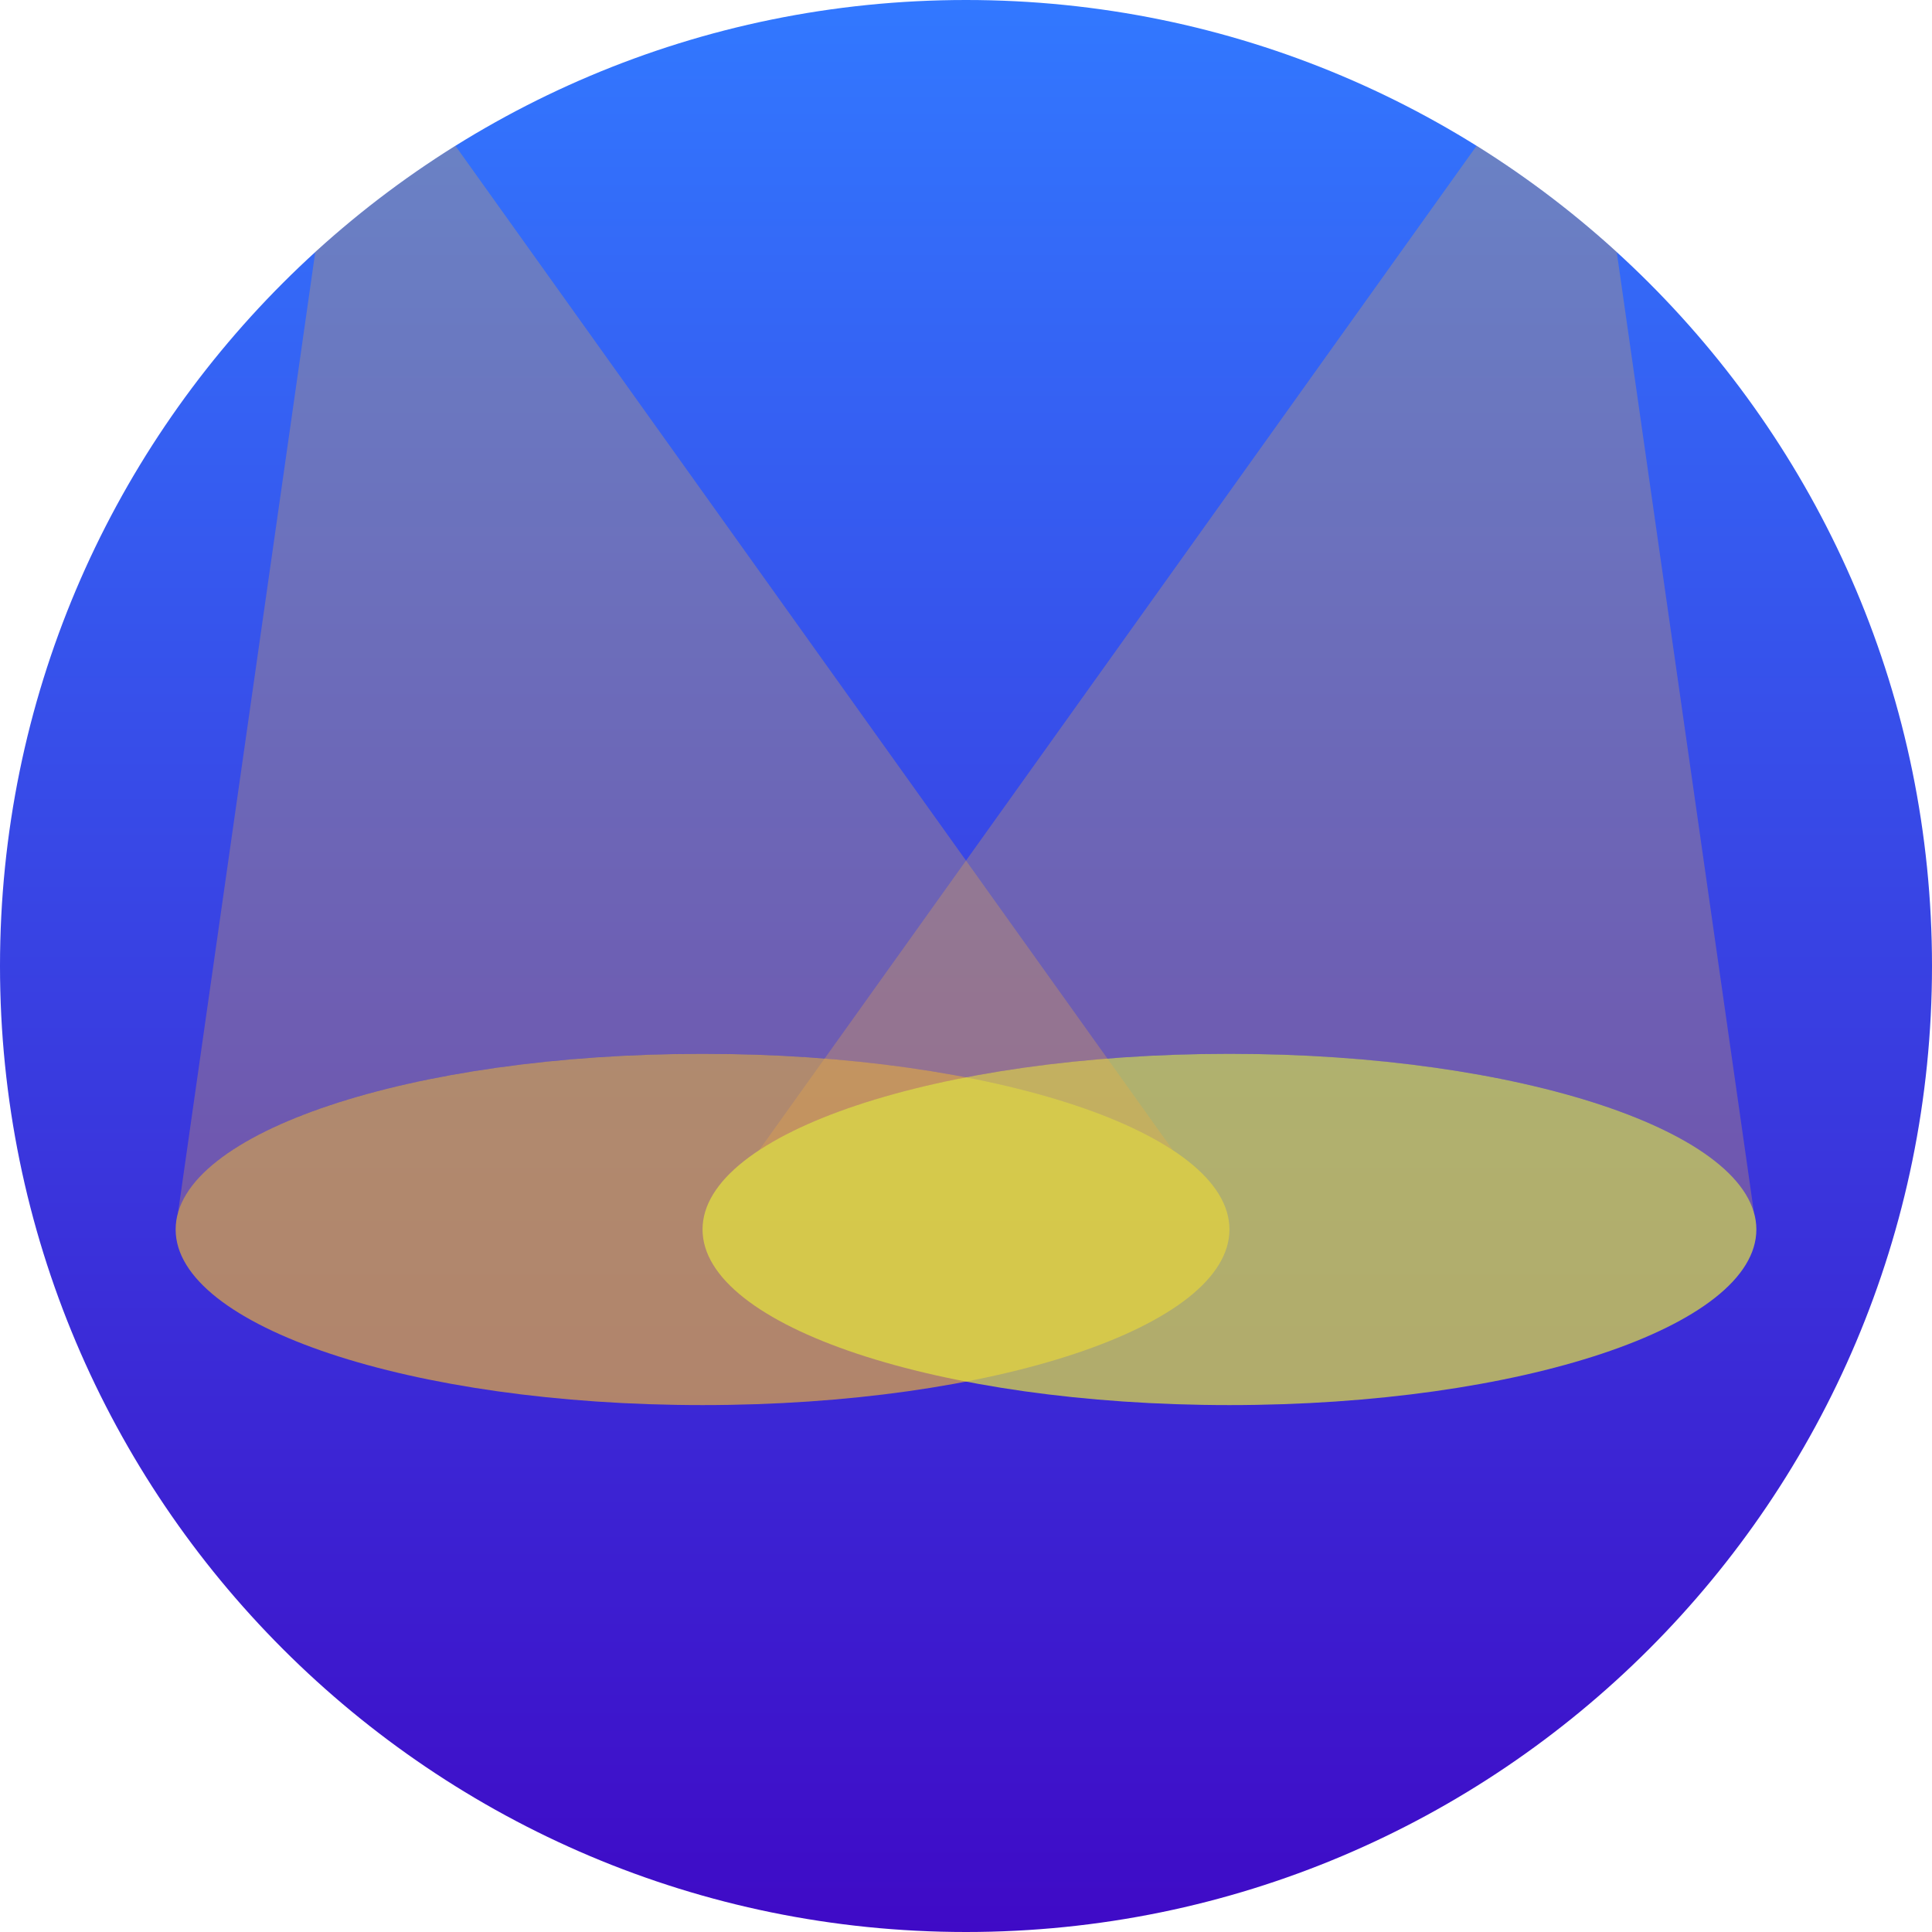
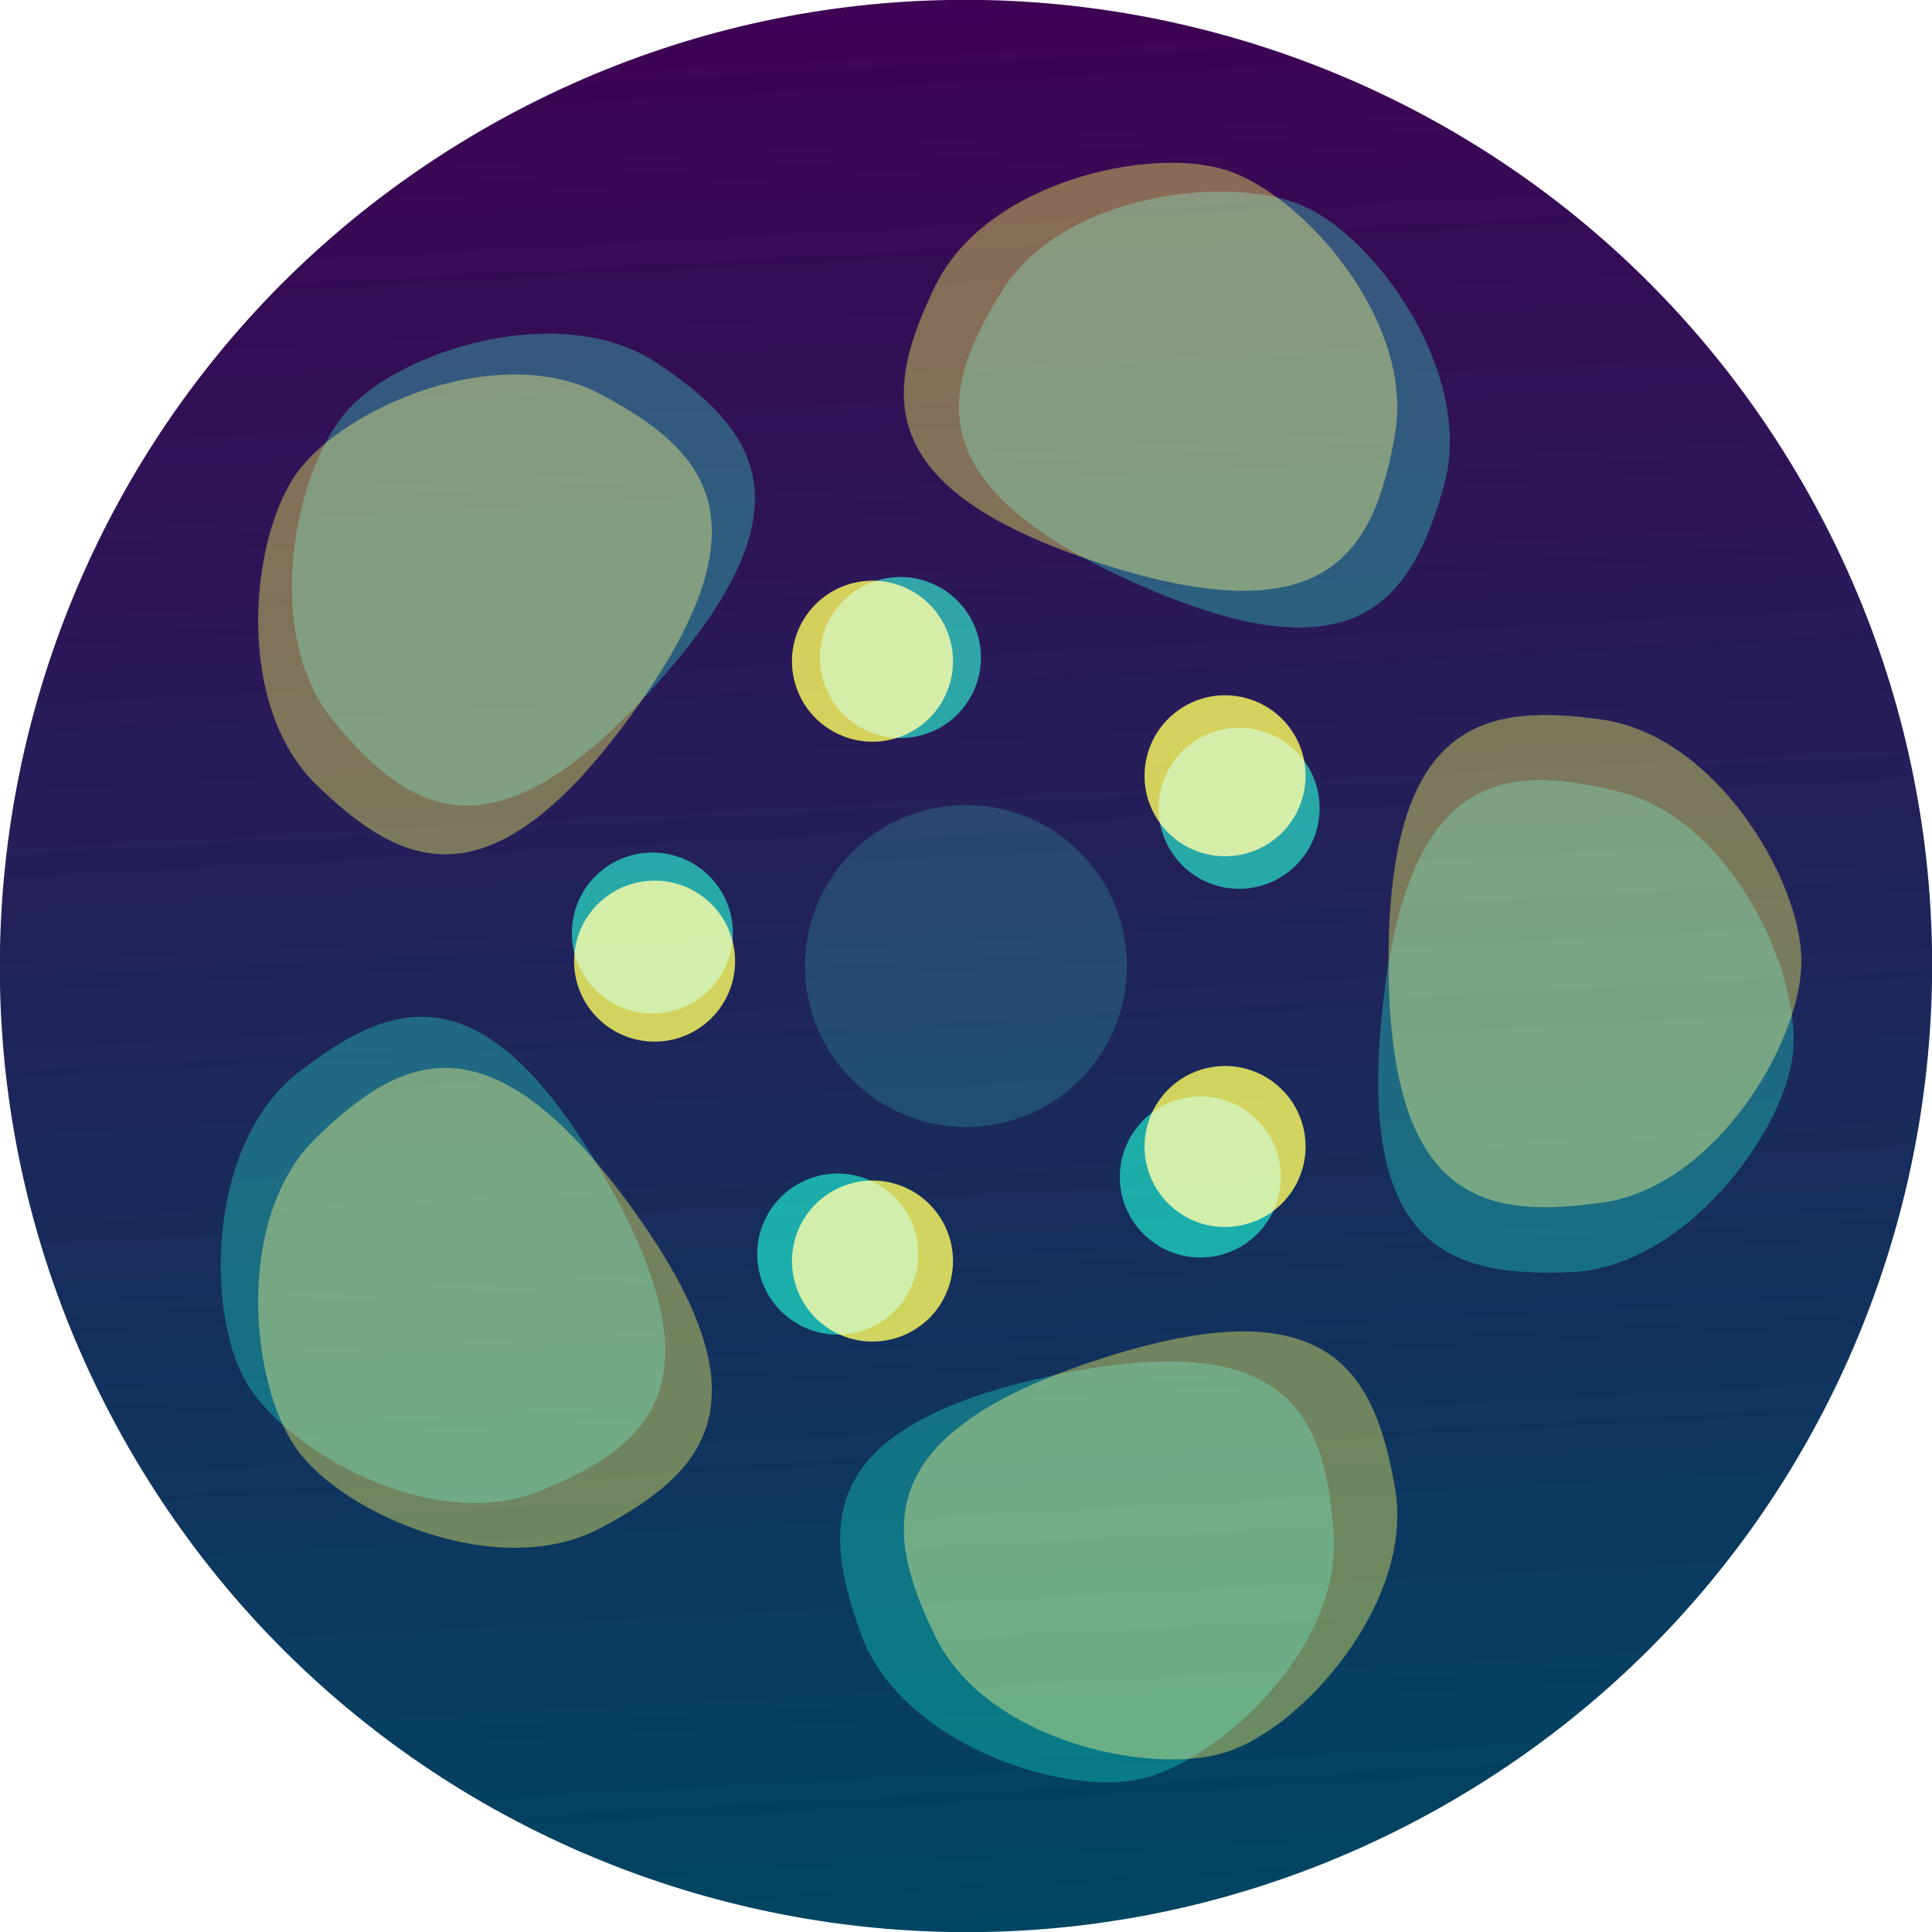
<svg xmlns="http://www.w3.org/2000/svg" xmlns:xlink="http://www.w3.org/1999/xlink" width="120mm" height="120mm" viewBox="0 0 120 120" version="1.1" id="svg5">
  <defs id="defs2">
-     <linearGradient id="linearGradient1249">
-       <stop style="stop-color:#3278ff;stop-opacity:1;" offset="0" id="stop1245" />
-       <stop style="stop-color:#4000c1;stop-opacity:1;" offset="1" id="stop1247" />
+     <linearGradient id="linearGradient1331">
+       <stop style="stop-color:#004662;stop-opacity:1;" offset="0" id="stop1327" />
+       <stop style="stop-color:#410053;stop-opacity:1;" offset="1" id="stop1329" />
    </linearGradient>
-     <linearGradient xlink:href="#linearGradient1249" id="linearGradient1251" x1="100" y1="60" x2="100" y2="180" gradientUnits="userSpaceOnUse" />
-     <clipPath clipPathUnits="userSpaceOnUse" id="clipPath1368">
-       <circle style="fill:none;fill-opacity:1;stroke:#000000;stroke-width:0.028;stroke-opacity:1;stop-color:#000000" id="circle1370" cx="105" cy="115" r="55" />
-     </clipPath>
+     <linearGradient xlink:href="#linearGradient1331" id="linearGradient1333" x1="144.725" y1="-120.992" x2="33.796" y2="-177.512" gradientUnits="userSpaceOnUse" />
  </defs>
-   <g id="layer1" transform="translate(-45,-55)">
-     <g id="g1353" clip-path="url(#clipPath1368)" transform="matrix(1.090909,0,0,1.090909,-9.545462,-10.45456)">
-       <circle style="opacity:1;fill:url(#linearGradient1251);fill-opacity:1;stroke-width:0.028;stop-color:#000000" id="path790" cx="105" cy="115" r="55" />
-       <ellipse style="opacity:0.692;fill:#e5ad3d;fill-opacity:1;stroke-width:0.031;stop-color:#000000" id="path844" cx="90" cy="130" rx="30" ry="10" />
-       <ellipse style="opacity:0.692;fill:#e5e53d;fill-opacity:1;stroke-width:0.031;stop-color:#000000" id="path844-3" cx="120" cy="130" rx="30" ry="10" />
-       <path id="path1182" style="fill:#f5ad3d;fill-opacity:0.283;stroke:none;stroke-width:0.229px;stroke-linecap:butt;stroke-linejoin:miter;stroke-opacity:1" d="m 70,60 -9.875,69.123 a 30,10 0 0 1 0.244,-0.688 30,10 0 0 1 0.459,-0.77 30,10 0 0 1 0.639,-0.756 30,10 0 0 1 0.815,-0.737 30,10 0 0 1 0.987,-0.713 30,10 0 0 1 1.151,-0.685 30,10 0 0 1 1.308,-0.653 30,10 0 0 1 1.458,-0.617 30,10 0 0 1 1.599,-0.577 30,10 0 0 1 1.73,-0.533 30,10 0 0 1 1.85,-0.486 30,10 0 0 1 1.959,-0.436 30,10 0 0 1 2.055,-0.384 30,10 0 0 1 2.139,-0.329 30,10 0 0 1 2.21,-0.272 30,10 0 0 1 2.267,-0.213 30,10 0 0 1 2.31,-0.153 30,10 0 0 1 2.339,-0.092 30,10 0 0 1 2.354,-0.031 30,10 0 0 1 0.798,0.004 30,10 0 0 1 0.798,0.011 30,10 0 0 1 0.797,0.018 30,10 0 0 1 0.795,0.025 30,10 0 0 1 0.793,0.032 30,10 0 0 1 0.79,0.039 30,10 0 0 1 0.787,0.045 30,10 0 0 1 0.783,0.053 30,10 0 0 1 0.778,0.06 30,10 0 0 1 0.774,0.067 30,10 0 0 1 0.767,0.073 30,10 0 0 1 0.762,0.08 30,10 0 0 1 0.755,0.087 30,10 0 0 1 0.747,0.093 30,10 0 0 1 0.74,0.1 30,10 0 0 1 0.732,0.106 30,10 0 0 1 0.723,0.114 30,10 0 0 1 0.714,0.119 30,10 0 0 1 0.704,0.126 30,10 0 0 1 0.693,0.132 30,10 0 0 1 0.683,0.138 30,10 0 0 1 0.672,0.144 30,10 0 0 1 0.659,0.15 30,10 0 0 1 0.648,0.156 30,10 0 0 1 0.635,0.162 30,10 0 0 1 0.622,0.167 30,10 0 0 1 0.608,0.173 30,10 0 0 1 0.594,0.178 30,10 0 0 1 0.58,0.183 30,10 0 0 1 0.564,0.188 30,10 0 0 1 0.55,0.193 30,10 0 0 1 0.534,0.198 30,10 0 0 1 0.518,0.203 30,10 0 0 1 0.502,0.207 30,10 0 0 1 0.485,0.211 30,10 0 0 1 0.468,0.216 30,10 0 0 1 0.45,0.22 30,10 0 0 1 0.433,0.224 30,10 0 0 1 0.414,0.227 30,10 0 0 1 0.396,0.232 30,10 0 0 1 0.378,0.235 30,10 0 0 1 0.163,0.108 z" />
-       <path id="path1157" style="fill:#f5ad3d;fill-opacity:0.283;stroke:none;stroke-width:0.229px;stroke-linecap:butt;stroke-linejoin:miter;stroke-opacity:1" d="M 140,60 93.214,125.5 a 30,10 0 0 1 0.056,-0.04 30,10 0 0 1 1.151,-0.685 30,10 0 0 1 1.309,-0.653 30,10 0 0 1 1.458,-0.617 30,10 0 0 1 1.599,-0.577 30,10 0 0 1 1.73,-0.533 30,10 0 0 1 1.85,-0.486 30,10 0 0 1 1.959,-0.436 30,10 0 0 1 2.055,-0.384 30,10 0 0 1 2.139,-0.329 30,10 0 0 1 2.21,-0.272 30,10 0 0 1 2.267,-0.213 30,10 0 0 1 2.31,-0.153 30,10 0 0 1 2.339,-0.092 30,10 0 0 1 2.354,-0.031 30,10 0 0 1 0.799,0.004 30,10 0 0 1 0.798,0.011 30,10 0 0 1 0.797,0.018 30,10 0 0 1 0.795,0.025 30,10 0 0 1 0.793,0.032 30,10 0 0 1 0.79,0.039 30,10 0 0 1 0.787,0.045 30,10 0 0 1 0.783,0.053 30,10 0 0 1 0.778,0.06 30,10 0 0 1 0.773,0.067 30,10 0 0 1 0.768,0.073 30,10 0 0 1 0.761,0.08 30,10 0 0 1 0.755,0.087 30,10 0 0 1 0.748,0.093 30,10 0 0 1 0.74,0.1 30,10 0 0 1 0.732,0.106 30,10 0 0 1 0.722,0.114 30,10 0 0 1 0.714,0.119 30,10 0 0 1 0.704,0.126 30,10 0 0 1 0.694,0.132 30,10 0 0 1 0.683,0.138 30,10 0 0 1 0.671,0.144 30,10 0 0 1 0.66,0.15 30,10 0 0 1 0.647,0.156 30,10 0 0 1 0.635,0.162 30,10 0 0 1 0.622,0.167 30,10 0 0 1 0.608,0.173 30,10 0 0 1 0.594,0.178 30,10 0 0 1 0.579,0.183 30,10 0 0 1 0.565,0.188 30,10 0 0 1 0.549,0.193 30,10 0 0 1 0.534,0.198 30,10 0 0 1 0.518,0.203 30,10 0 0 1 0.501,0.207 30,10 0 0 1 0.485,0.211 30,10 0 0 1 0.468,0.216 30,10 0 0 1 0.45,0.22 30,10 0 0 1 0.433,0.224 30,10 0 0 1 0.414,0.227 30,10 0 0 1 0.396,0.232 30,10 0 0 1 0.378,0.235 30,10 0 0 1 0.359,0.238 30,10 0 0 1 0.34,0.241 30,10 0 0 1 0.32,0.244 30,10 0 0 1 0.301,0.246 30,10 0 0 1 0.281,0.25 30,10 0 0 1 0.261,0.252 30,10 0 0 1 0.241,0.254 30,10 0 0 1 0.22,0.256 30,10 0 0 1 0.2,0.258 30,10 0 0 1 0.179,0.259 30,10 0 0 1 0.158,0.261 30,10 0 0 1 0.138,0.262 30,10 0 0 1 0.116,0.264 30,10 0 0 1 0.096,0.264 30,10 0 0 1 0.037,0.132 z" />
+   <g id="layer1" transform="translate(-50,-70)">
+     <g id="g1477">
+       <g id="g1452" transform="rotate(-48,110,130)">
+         <circle style="opacity:1;fill:url(#linearGradient1333);fill-opacity:1;stroke-width:0.1;stop-color:#000000" id="path792" cx="89.645" cy="-144.788" r="60" transform="rotate(108)" />
+         <path id="path794" style="opacity:0.497;mix-blend-mode:screen;fill:#0bffc5;fill-opacity:0.613;stroke-width:0.094;stop-color:#000000" d="m 151.979,132.132 c -6.596,3.224 -12.616,4.099 -17.251,-10.167 -4.635,-14.266 0.749,-17.096 7.981,-18.365 7.037,-1.235 14.865,5.685 16.41,10.44 1.545,4.755 -0.72,14.954 -7.14,18.092 z" />
+         <path id="path794-6" style="opacity:0.497;mix-blend-mode:screen;fill:#0bffc5;fill-opacity:0.613;stroke-width:0.094;stop-color:#000000" d="m 125,90.735 c 1.028,7.27 0,13.265 -15,13.265 C 95,104 93.972,98.004 95,90.735 96,83.66 105,78.354 110,78.354 c 5,1e-5 14,5.306 15,12.381 z" />
+         <path id="path794-5" style="opacity:0.497;mix-blend-mode:screen;fill:#0bffc5;fill-opacity:0.613;stroke-width:0.094;stop-color:#000000" d="m 77.292,103.601 c 7.231,1.269 12.616,4.099 7.981,18.365 -4.635,14.266 -10.655,13.39 -17.251,10.167 -6.419,-3.137 -8.685,-13.336 -7.14,-18.092 1.545,-4.755 9.373,-11.675 16.41,-10.44 z" />
+         <path id="path794-6-3" style="opacity:0.497;mix-blend-mode:screen;fill:#0bffc5;fill-opacity:0.613;stroke-width:0.094;stop-color:#000000" d="m 74.785,152.949 c 3.442,-6.485 7.797,-10.732 19.932,-1.915 12.135,8.817 9.442,14.271 4.338,19.548 -4.967,5.136 -15.367,4.138 -19.412,1.199 -4.045,-2.939 -8.207,-12.522 -4.858,-18.833 z" />
+         <path id="path794-6-3-6" style="opacity:0.497;mix-blend-mode:screen;fill:#0bffc5;fill-opacity:0.613;stroke-width:0.094;stop-color:#000000" d="m 120.944,170.583 c -5.104,-5.277 -7.797,-10.732 4.338,-19.548 12.135,-8.817 16.491,-4.57 19.932,1.915 3.349,6.311 -0.813,15.894 -4.858,18.833 -4.045,2.939 -14.445,3.936 -19.412,-1.199 z" />
+         <circle style="opacity:1;mix-blend-mode:screen;fill:#2affcc;fill-opacity:0.173;stroke-width:0.1;stop-color:#000000" id="path1139" cx="110" cy="130" r="10" />
+         <circle style="opacity:1;mix-blend-mode:screen;fill:#0bffc5;fill-opacity:0.613;stroke-width:0.1;stop-color:#000000" id="path1141" cx="12.58" cy="150.241" r="5" transform="rotate(-36)" />
+         <circle style="mix-blend-mode:screen;fill:#0bffc5;fill-opacity:0.613;stroke-width:0.1;stop-color:#000000" id="path1141-2" cx="-157.629" cy="44.857" r="5" transform="rotate(-108)" />
+         <circle style="mix-blend-mode:screen;fill:#0bffc5;fill-opacity:0.613;stroke-width:0.1;stop-color:#000000" id="path1141-2-9" cx="-110" cy="-149.587" r="5" transform="scale(-1)" />
+         <circle style="mix-blend-mode:screen;fill:#0bffc5;fill-opacity:0.613;stroke-width:0.1;stop-color:#000000" id="path1141-2-0" cx="89.645" cy="-164.376" r="5" transform="rotate(108)" />
+         <circle style="mix-blend-mode:screen;fill:#0bffc5;fill-opacity:0.613;stroke-width:0.1;stop-color:#000000" id="path1141-2-9-6" cx="165.404" cy="20.928" r="5" transform="rotate(36)" />
+         <path id="path794-2" style="opacity:0.497;mix-blend-mode:screen;fill:#fffe05;fill-opacity:0.798;stroke-width:0.094;stop-color:#000000" d="m 152.36,127.712 c -6.223,3.895 -12.118,5.395 -18.219,-8.308 -6.101,-13.703 -1.042,-17.081 6.017,-19.099 6.87,-1.964 15.378,4.1 17.411,8.667 2.034,4.568 0.847,14.948 -5.209,18.739 z" />
+         <path id="path794-6-6" style="opacity:0.497;mix-blend-mode:screen;fill:#fffe05;fill-opacity:0.798;stroke-width:0.094;stop-color:#000000" d="m 121.202,89.362 c 1.782,7.122 1.387,13.192 -13.531,14.76 -14.918,1.568 -16.566,-4.287 -16.304,-11.624 0.255,-7.141 8.651,-13.358 13.624,-13.881 4.973,-0.523 14.478,3.814 16.212,10.745 z" />
+         <path id="path794-5-1" style="opacity:0.497;mix-blend-mode:screen;fill:#fffe05;fill-opacity:0.798;stroke-width:0.094;stop-color:#000000" d="m 75.1,107.144 c 7.324,0.506 12.975,2.758 9.857,17.43 -3.119,14.672 -9.197,14.431 -16.094,11.914 -6.712,-2.449 -10.031,-12.356 -8.992,-17.246 1.04,-4.891 8.101,-12.591 15.229,-12.098 z" />
+         <path id="path794-6-3-8" style="opacity:0.497;mix-blend-mode:screen;fill:#fffe05;fill-opacity:0.798;stroke-width:0.094;stop-color:#000000" d="m 77.766,156.484 c 2.745,-6.809 6.633,-11.488 19.623,-3.988 12.99,7.5 10.882,13.206 6.358,18.988 -4.403,5.627 -14.851,5.722 -19.181,3.222 -4.33,-2.5 -9.471,-11.595 -6.8,-18.222 z" />
+         <path id="path794-6-3-6-7" style="opacity:0.497;mix-blend-mode:screen;fill:#fffe05;fill-opacity:0.798;stroke-width:0.094;stop-color:#000000" d="m 125.515,169.196 c -5.628,-4.715 -8.876,-9.858 2.271,-19.895 11.147,-10.037 15.923,-6.269 20.023,-0.179 3.991,5.927 0.853,15.892 -2.863,19.238 -3.716,3.346 -13.954,5.425 -19.432,0.836 z" />
+         <circle style="mix-blend-mode:screen;fill:#fffe05;fill-opacity:0.798;stroke-width:0.1;stop-color:#000000" id="path1141-20" cx="-4.939" cy="150.871" r="5" transform="rotate(-42)" />
+         <circle style="mix-blend-mode:screen;fill:#fffe05;fill-opacity:0.798;stroke-width:0.1;stop-color:#000000" id="path1141-2-2" cx="-163.641" cy="28.39" r="5" transform="rotate(-114)" />
+         <circle style="mix-blend-mode:screen;fill:#fffe05;fill-opacity:0.798;stroke-width:0.1;stop-color:#000000" id="path1141-2-9-3" cx="-96.197" cy="-160.394" r="5" transform="rotate(174)" />
+         <circle style="mix-blend-mode:screen;fill:#fffe05;fill-opacity:0.798;stroke-width:0.1;stop-color:#000000" id="path1141-2-0-7" cx="104.188" cy="-154.588" r="5" transform="rotate(102)" />
+         <circle style="mix-blend-mode:screen;fill:#fffe05;fill-opacity:0.798;stroke-width:0.1;stop-color:#000000" id="path1141-2-9-6-5" cx="160.589" cy="37.784" r="5" transform="rotate(30)" />
+       </g>
    </g>
  </g>
</svg>
